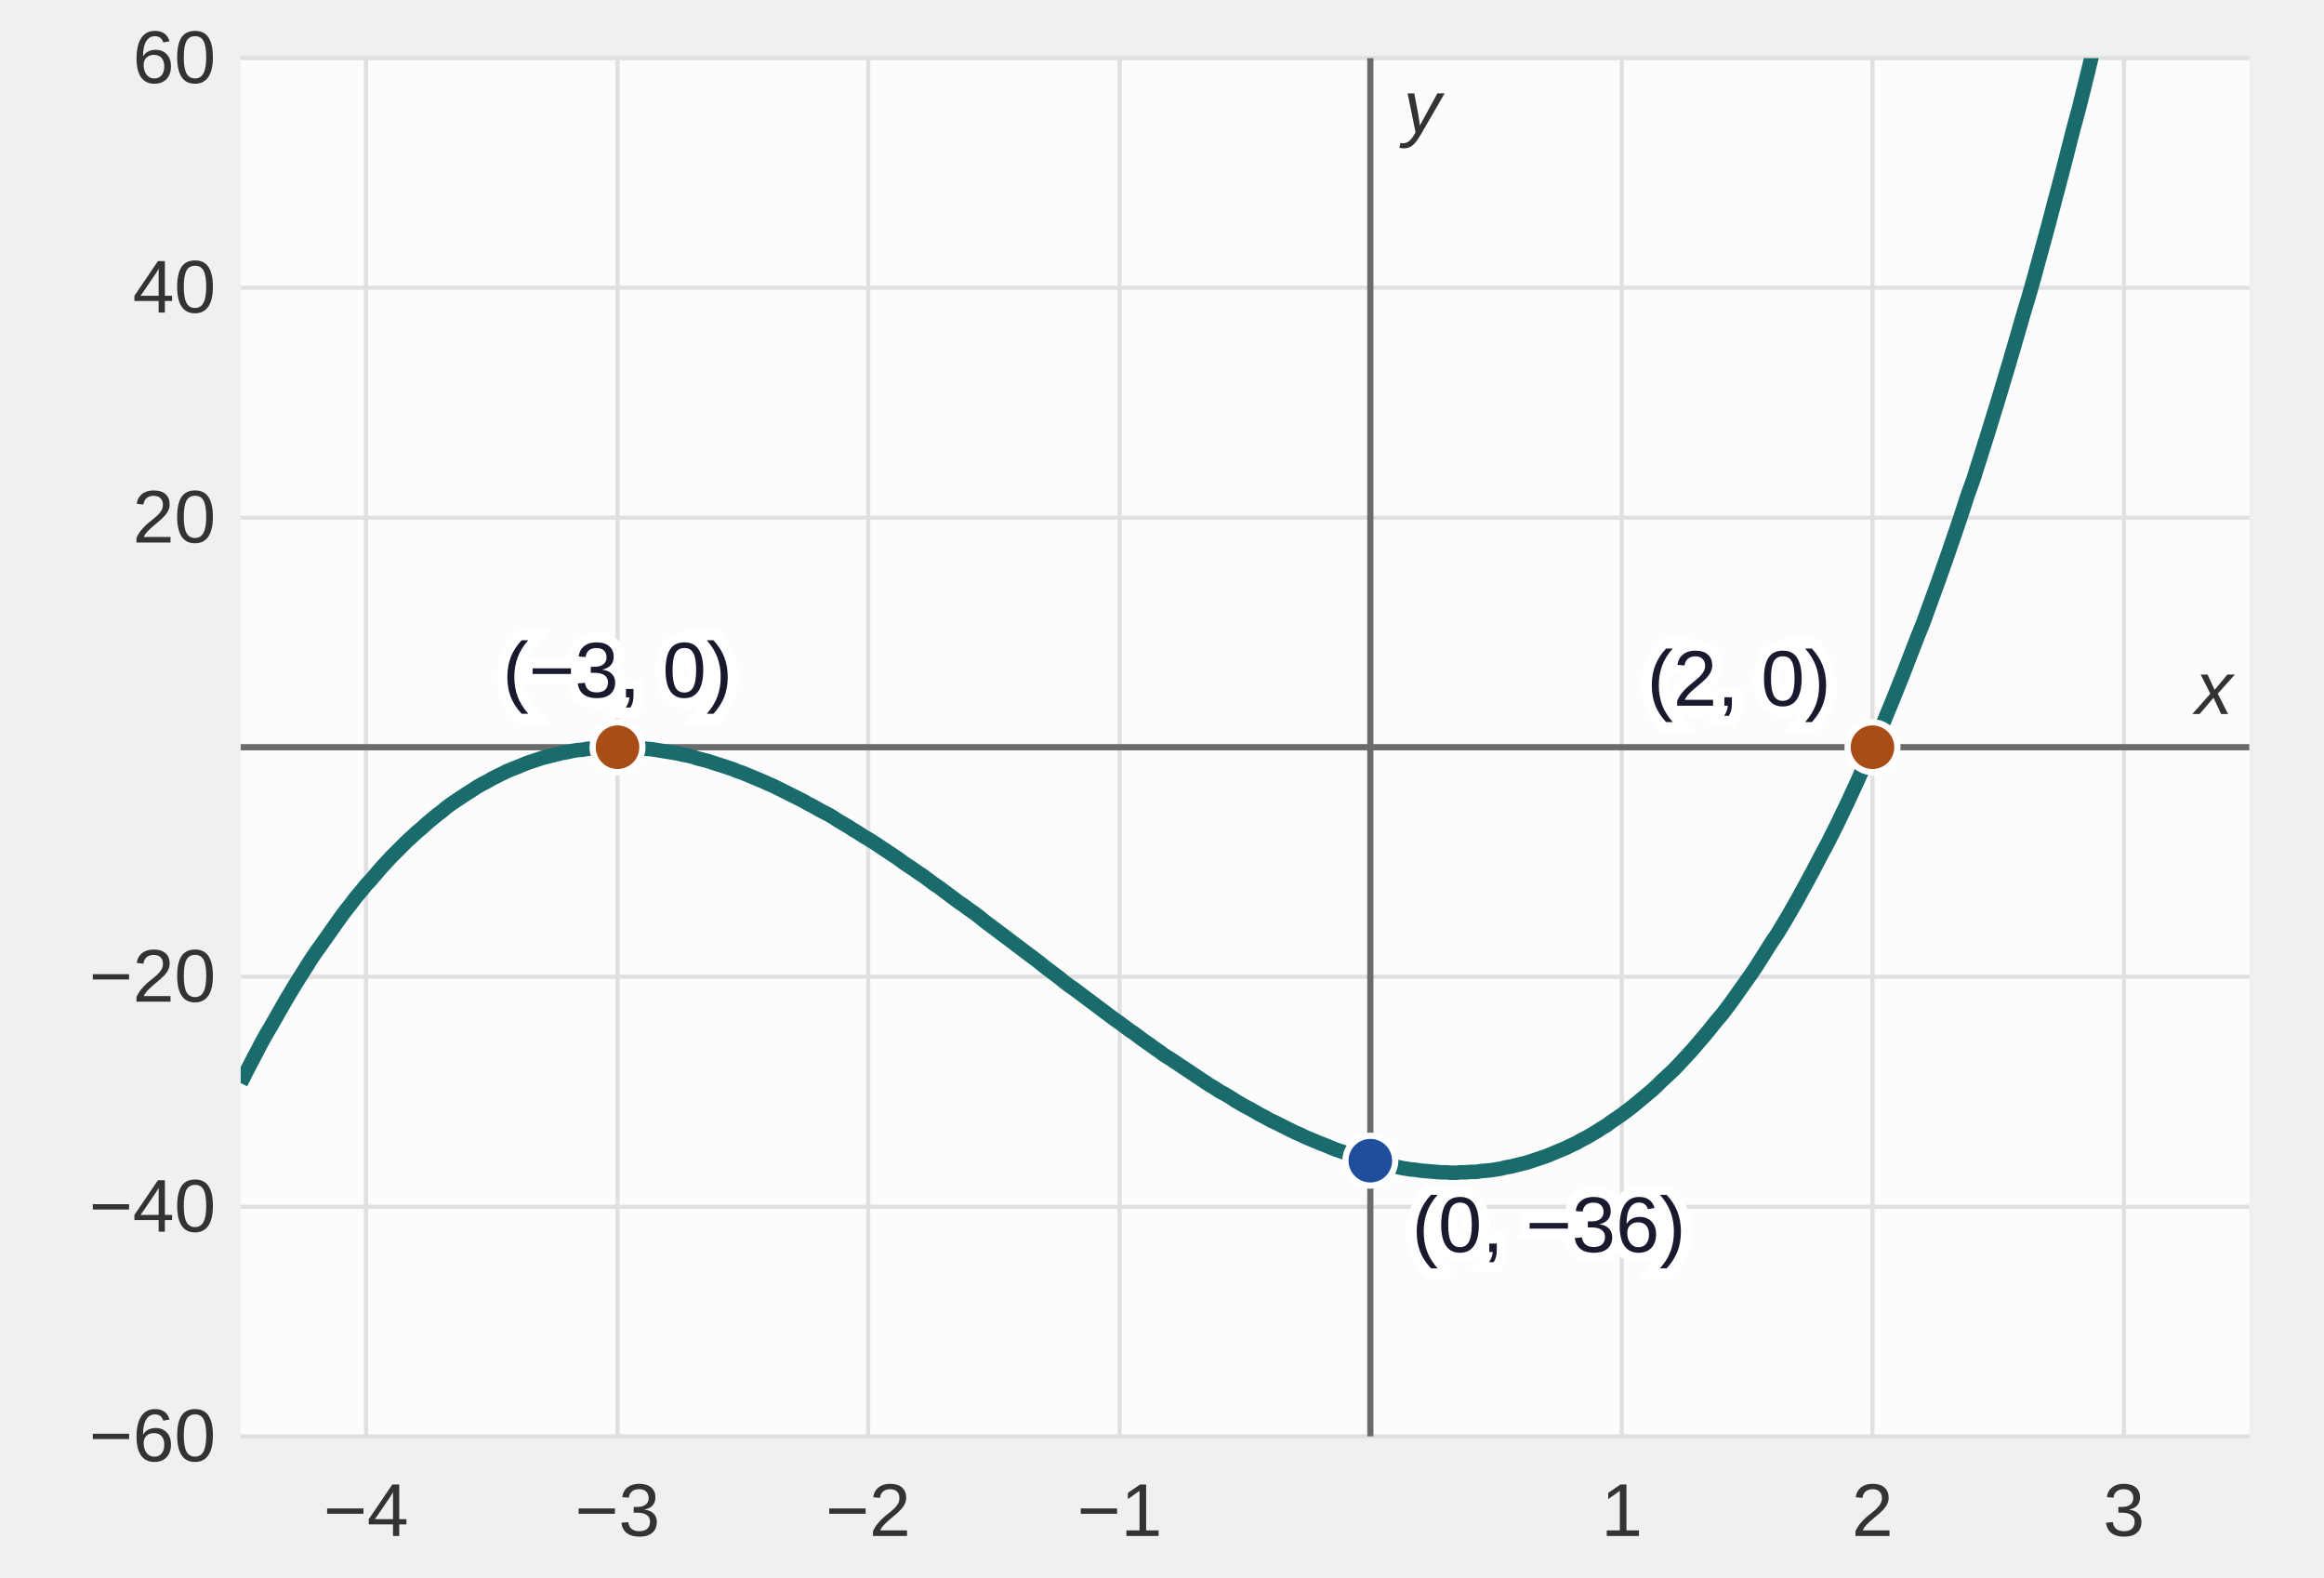
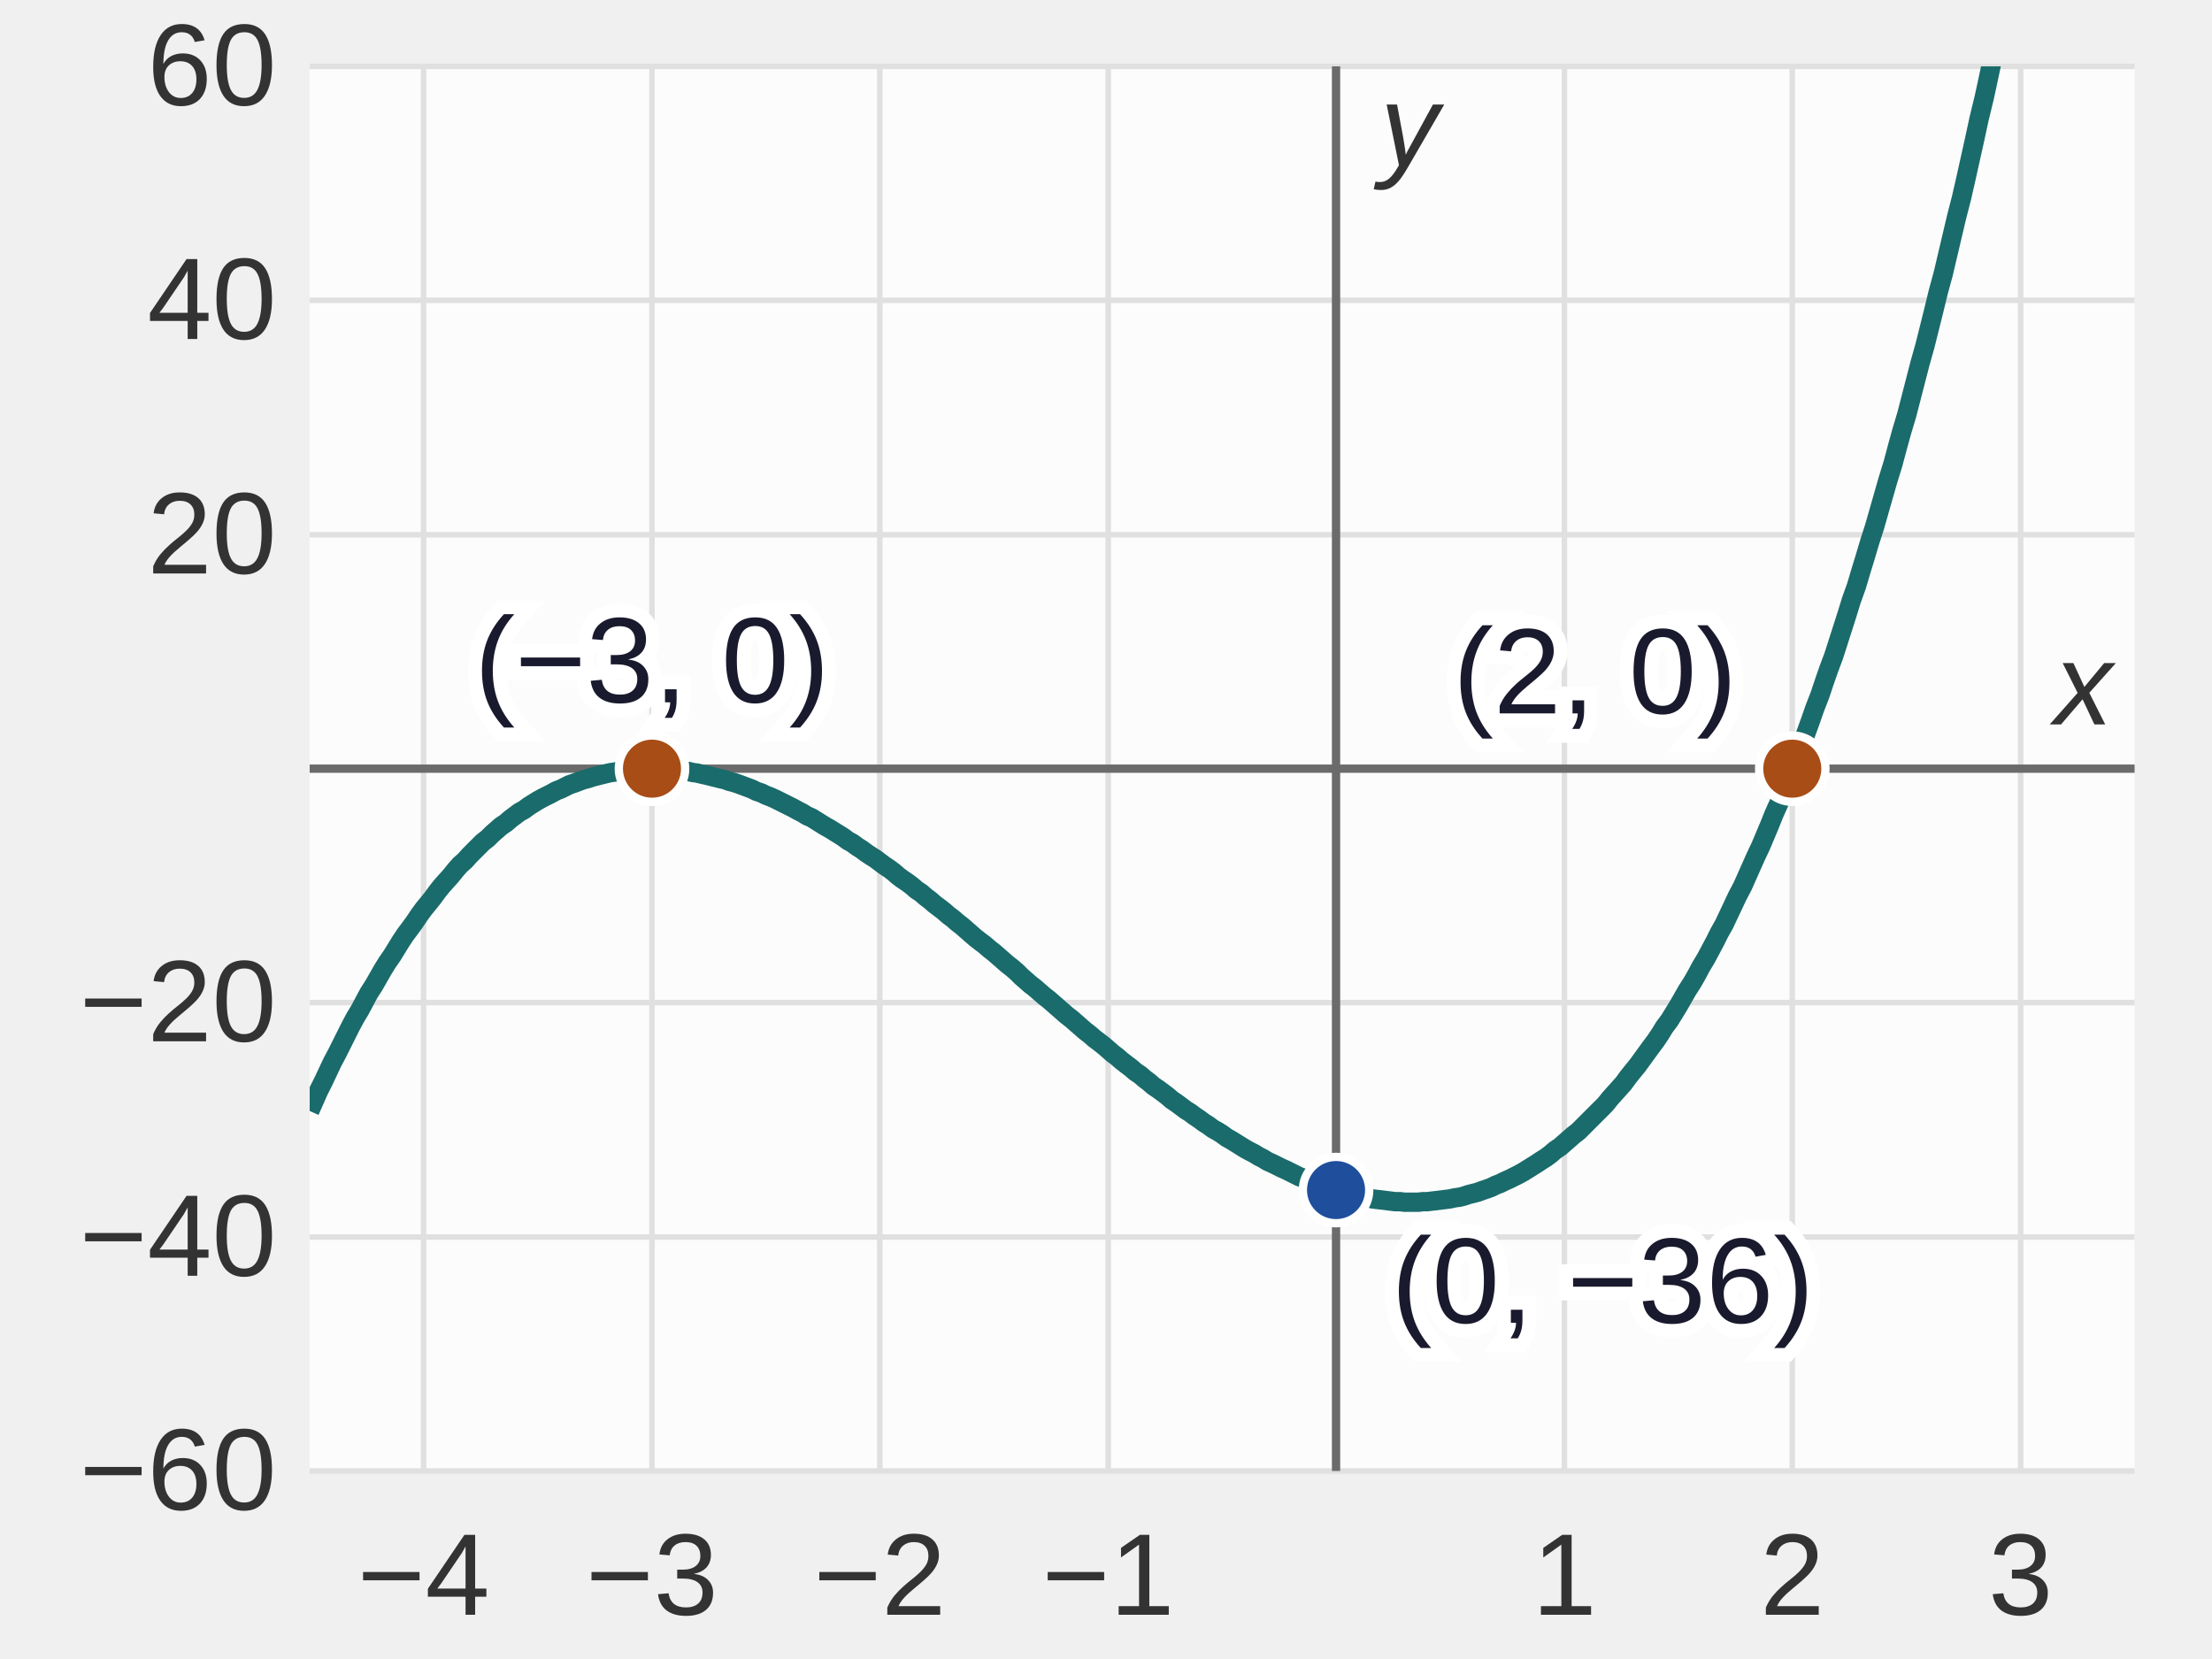
- <svg viewBox="0 0 560 380" font-family="Arial, Helvetica, sans-serif" font-size="18">
-   <rect x="58" y="14" width="484" height="332" fill="#fcfcfc" />
+ <svg viewBox="0 0 400 300" font-family="Arial, Helvetica, sans-serif" font-size="21">
+   <rect x="56" y="12" width="330" height="254" fill="#fcfcfc" />
  <g stroke="#e0e0e0" stroke-width="1">
-     <line x1="88.2" y1="14" x2="88.2" y2="346" />
-     <line x1="148.8" y1="14" x2="148.8" y2="346" />
-     <line x1="209.2" y1="14" x2="209.2" y2="346" />
-     <line x1="269.8" y1="14" x2="269.8" y2="346" />
-     <line x1="330.2" y1="14" x2="330.2" y2="346" />
-     <line x1="390.8" y1="14" x2="390.8" y2="346" />
-     <line x1="451.2" y1="14" x2="451.2" y2="346" />
-     <line x1="511.8" y1="14" x2="511.8" y2="346" />
-     <line x1="58" y1="346.0" x2="542" y2="346.0" />
-     <line x1="58" y1="290.7" x2="542" y2="290.7" />
-     <line x1="58" y1="235.3" x2="542" y2="235.3" />
-     <line x1="58" y1="180.0" x2="542" y2="180.0" />
-     <line x1="58" y1="124.7" x2="542" y2="124.7" />
-     <line x1="58" y1="69.3" x2="542" y2="69.3" />
-     <line x1="58" y1="14.0" x2="542" y2="14.0" />
+     <line x1="76.6" y1="12" x2="76.6" y2="266" />
+     <line x1="117.9" y1="12" x2="117.9" y2="266" />
+     <line x1="159.1" y1="12" x2="159.1" y2="266" />
+     <line x1="200.4" y1="12" x2="200.4" y2="266" />
+     <line x1="241.6" y1="12" x2="241.6" y2="266" />
+     <line x1="282.9" y1="12" x2="282.9" y2="266" />
+     <line x1="324.1" y1="12" x2="324.1" y2="266" />
+     <line x1="365.4" y1="12" x2="365.4" y2="266" />
+     <line x1="56" y1="266.0" x2="386" y2="266.0" />
+     <line x1="56" y1="223.7" x2="386" y2="223.7" />
+     <line x1="56" y1="181.3" x2="386" y2="181.3" />
+     <line x1="56" y1="139.0" x2="386" y2="139.0" />
+     <line x1="56" y1="96.7" x2="386" y2="96.7" />
+     <line x1="56" y1="54.3" x2="386" y2="54.3" />
+     <line x1="56" y1="12.0" x2="386" y2="12.0" />
  </g>
  <g stroke="#6b6b6b" stroke-width="1.5">
-     <line x1="58" y1="180.0" x2="542" y2="180.0" />
-     <line x1="330.2" y1="14" x2="330.2" y2="346" />
+     <line x1="56" y1="139.0" x2="386" y2="139.0" />
+     <line x1="241.6" y1="12" x2="241.6" y2="266" />
  </g>
  <g fill="#333" text-anchor="middle">
-     <text x="88.2" y="370">−4</text>
-     <text x="148.8" y="370">−3</text>
-     <text x="209.2" y="370">−2</text>
-     <text x="269.8" y="370">−1</text>
-     <text x="390.8" y="370">1</text>
-     <text x="451.2" y="370">2</text>
-     <text x="511.8" y="370">3</text>
+     <text x="76.6" y="292">−4</text>
+     <text x="117.9" y="292">−3</text>
+     <text x="159.1" y="292">−2</text>
+     <text x="200.4" y="292">−1</text>
+     <text x="282.9" y="292">1</text>
+     <text x="324.1" y="292">2</text>
+     <text x="365.4" y="292">3</text>
  </g>
  <g fill="#333" text-anchor="end">
-     <text x="52" y="352.0">−60</text>
-     <text x="52" y="296.7">−40</text>
-     <text x="52" y="241.3">−20</text>
-     <text x="52" y="130.7">20</text>
-     <text x="52" y="75.3">40</text>
-     <text x="52" y="20.0">60</text>
+     <text x="50" y="273.0">−60</text>
+     <text x="50" y="230.7">−40</text>
+     <text x="50" y="188.3">−20</text>
+     <text x="50" y="103.7">20</text>
+     <text x="50" y="61.3">40</text>
+     <text x="50" y="19.0">60</text>
  </g>
-   <text x="538" y="172.0" text-anchor="end" fill="#333" font-style="italic">x</text>
-   <text x="338.2" y="32" fill="#333" font-style="italic">y</text>
+   <text x="382" y="131.0" text-anchor="end" fill="#333" font-style="italic">x</text>
+   <text x="249.6" y="30" fill="#333" font-style="italic">y</text>
  <clipPath id="cmg1">
-     <rect x="58" y="14" width="484" height="332" />
+     <rect x="56" y="12" width="330" height="254" />
  </clipPath>
-   <polyline clip-path="url(#cmg1)" points="58.0,260.9 59.2,258.5 60.4,256.2 61.6,253.9 62.8,251.6 64.0,249.4 65.3,247.2 66.5,245.1 67.7,243.0 68.9,240.9 70.1,238.9 71.3,236.9 72.5,235.0 73.7,233.1 74.9,231.2 76.1,229.4 77.4,227.6 78.6,225.9 79.8,224.2 81.0,222.5 82.2,220.8 83.4,219.2 84.6,217.7 85.8,216.1 87.0,214.7 88.2,213.2 89.5,211.8 90.7,210.4 91.9,209.0 93.1,207.7 94.3,206.4 95.5,205.2 96.7,204.0 97.9,202.8 99.1,201.7 100.4,200.5 101.6,199.5 102.8,198.4 104.0,197.4 105.2,196.4 106.4,195.5 107.6,194.5 108.8,193.6 110.0,192.8 111.2,192.0 112.4,191.2 113.7,190.4 114.9,189.6 116.1,188.9 117.3,188.3 118.5,187.6 119.7,187.0 120.9,186.4 122.1,185.8 123.3,185.3 124.6,184.8 125.8,184.3 127.0,183.8 128.2,183.4 129.4,183.0 130.6,182.6 131.8,182.3 133.0,182.0 134.2,181.7 135.4,181.4 136.6,181.2 137.9,180.9 139.1,180.7 140.3,180.6 141.5,180.4 142.7,180.3 143.9,180.2 145.1,180.1 146.3,180.0 147.5,180.0 148.8,180.0 150.0,180.0 151.2,180.0 152.4,180.1 153.6,180.2 154.8,180.3 156.0,180.4 157.2,180.5 158.4,180.7 159.6,180.9 160.9,181.1 162.1,181.3 163.3,181.5 164.5,181.8 165.7,182.0 166.9,182.3 168.1,182.7 169.3,183.0 170.5,183.3 171.7,183.7 172.9,184.1 174.2,184.5 175.4,184.9 176.6,185.3 177.8,185.8 179.0,186.2 180.2,186.7 181.4,187.2 182.6,187.7 183.8,188.2 185.1,188.8 186.3,189.3 187.5,189.9 188.7,190.5 189.9,191.1 191.1,191.7 192.3,192.3 193.5,192.9 194.7,193.6 195.9,194.2 197.1,194.9 198.4,195.6 199.6,196.2 200.8,196.9 202.0,197.7 203.2,198.4 204.4,199.1 205.6,199.9 206.8,200.6 208.0,201.4 209.2,202.1 210.5,202.9 211.7,203.7 212.9,204.5 214.1,205.3 215.3,206.1 216.5,206.9 217.7,207.8 218.9,208.6 220.1,209.4 221.4,210.3 222.6,211.1 223.8,212.0 225.0,212.9 226.2,213.7 227.4,214.6 228.6,215.5 229.8,216.4 231.0,217.3 232.2,218.1 233.4,219.0 234.7,219.9 235.9,220.8 237.1,221.8 238.3,222.7 239.5,223.6 240.7,224.5 241.9,225.4 243.1,226.3 244.3,227.2 245.6,228.2 246.8,229.1 248.0,230.0 249.2,230.9 250.4,231.8 251.6,232.8 252.8,233.7 254.0,234.6 255.2,235.5 256.4,236.5 257.6,237.4 258.9,238.3 260.1,239.2 261.3,240.1 262.5,241.0 263.7,241.9 264.9,242.8 266.1,243.7 267.3,244.6 268.5,245.5 269.8,246.4 271.0,247.3 272.2,248.2 273.4,249.0 274.6,249.9 275.8,250.8 277.0,251.6 278.2,252.5 279.4,253.3 280.6,254.2 281.9,255.0 283.1,255.8 284.3,256.6 285.5,257.4 286.7,258.2 287.9,259.0 289.1,259.8 290.3,260.6 291.5,261.4 292.7,262.1 293.9,262.9 295.2,263.6 296.4,264.3 297.6,265.1 298.8,265.8 300.0,266.5 301.2,267.1 302.4,267.8 303.6,268.5 304.8,269.1 306.0,269.8 307.3,270.4 308.5,271.0 309.7,271.6 310.9,272.2 312.1,272.8 313.3,273.3 314.5,273.9 315.7,274.4 316.9,274.9 318.1,275.4 319.4,275.9 320.6,276.4 321.8,276.9 323.0,277.3 324.2,277.7 325.4,278.1 326.6,278.5 327.8,278.9 329.0,279.3 330.2,279.6 331.5,279.9 332.7,280.2 333.9,280.5 335.1,280.8 336.3,281.0 337.5,281.3 338.7,281.5 339.9,281.7 341.1,281.8 342.4,282.0 343.6,282.1 344.8,282.2 346.0,282.3 347.2,282.4 348.4,282.4 349.6,282.5 350.8,282.5 352.0,282.4 353.2,282.4 354.5,282.3 355.7,282.3 356.9,282.1 358.1,282.0 359.3,281.9 360.5,281.7 361.7,281.5 362.9,281.2 364.1,281.0 365.3,280.7 366.5,280.4 367.8,280.1 369.0,279.7 370.2,279.3 371.4,278.9 372.6,278.5 373.8,278.0 375.0,277.5 376.2,277.0 377.4,276.5 378.6,275.9 379.9,275.3 381.1,274.6 382.3,274.0 383.5,273.3 384.7,272.6 385.9,271.8 387.1,271.1 388.3,270.2 389.5,269.4 390.8,268.5 392.0,267.6 393.2,266.7 394.4,265.7 395.6,264.7 396.8,263.7 398.0,262.7 399.2,261.6 400.4,260.4 401.6,259.3 402.9,258.1 404.1,256.9 405.3,255.6 406.5,254.3 407.7,253.0 408.9,251.6 410.1,250.2 411.3,248.8 412.5,247.3 413.7,245.8 415.0,244.3 416.2,242.7 417.4,241.1 418.6,239.4 419.8,237.7 421.0,236.0 422.2,234.3 423.4,232.5 424.6,230.6 425.8,228.7 427.0,226.8 428.3,224.9 429.5,222.9 430.7,220.9 431.9,218.8 433.1,216.7 434.3,214.5 435.5,212.3 436.7,210.1 437.9,207.8 439.1,205.5 440.4,203.1 441.6,200.7 442.8,198.3 444.0,195.8 445.2,193.3 446.4,190.7 447.6,188.1 448.8,185.4 450.0,182.7 451.2,180.0 452.5,177.2 453.7,174.4 454.9,171.5 456.1,168.6 457.3,165.6 458.5,162.6 459.7,159.5 460.9,156.4 462.1,153.3 463.4,150.1 464.6,146.8 465.8,143.5 467.0,140.2 468.2,136.8 469.4,133.4 470.6,129.9 471.8,126.4 473.0,122.8 474.2,119.1 475.5,115.5 476.7,111.7 477.9,107.9 479.1,104.1 480.3,100.2 481.5,96.3 482.7,92.3 483.9,88.3 485.1,84.2 486.3,80.1 487.5,75.9 488.8,71.6 490.0,67.4 491.2,63.0 492.4,58.6 493.6,54.2 494.8,49.6 496.0,45.1 497.2,40.5 498.4,35.8 499.6,31.1 500.9,26.3 502.1,21.5 503.3,16.6 504.5,11.6 505.7,6.6 506.9,1.6 508.1,-3.5 509.3,-8.7 510.5,-13.9 511.8,-19.2 513.0,-24.5 514.2,-29.9 515.4,-35.4 516.6,-40.9 517.8,-46.5 519.0,-52.1 520.2,-57.8 521.4,-63.6 522.6,-69.0 523.9,-69.0 525.1,-69.0 526.3,-69.0 527.5,-69.0 528.7,-69.0 529.9,-69.0 531.1,-69.0 532.3,-69.0 533.5,-69.0 534.7,-69.0 536.0,-69.0 537.2,-69.0 538.4,-69.0 539.6,-69.0 540.8,-69.0 542.0,-69.0" fill="none" stroke="#1a6b6b" stroke-width="3.5" stroke-linejoin="round" />
-   <circle cx="148.8" cy="180.0" r="6" fill="#a84d16" stroke="#fff" stroke-width="1.5" />
-   <text x="148.8" y="168.0" text-anchor="middle" fill="#1a1a2e" font-size="19" paint-order="stroke" stroke="#fff" stroke-width="5">(−3, 0)</text>
-   <circle cx="451.2" cy="180.0" r="6" fill="#a84d16" stroke="#fff" stroke-width="1.5" />
-   <text x="441.2" y="170.0" text-anchor="end" fill="#1a1a2e" font-size="19" paint-order="stroke" stroke="#fff" stroke-width="5">(2, 0)</text>
-   <circle cx="330.2" cy="279.6" r="6" fill="#1f4e9c" stroke="#fff" stroke-width="1.5" />
-   <text x="340.2" y="301.6" text-anchor="start" fill="#1a1a2e" font-size="19" paint-order="stroke" stroke="#fff" stroke-width="5">(0, −36)</text>
+   <polyline clip-path="url(#cmg1)" points="56.0,200.9 56.8,199.1 57.6,197.3 58.5,195.5 59.3,193.8 60.1,192.1 61.0,190.4 61.8,188.8 62.6,187.2 63.4,185.6 64.2,184.1 65.1,182.6 65.9,181.1 66.7,179.6 67.6,178.2 68.4,176.8 69.2,175.4 70.0,174.1 70.9,172.8 71.7,171.5 72.5,170.2 73.3,169.0 74.2,167.8 75.0,166.7 75.8,165.5 76.6,164.4 77.5,163.3 78.3,162.3 79.1,161.2 79.9,160.2 80.8,159.2 81.6,158.3 82.4,157.3 83.2,156.4 84.1,155.6 84.9,154.7 85.7,153.9 86.5,153.1 87.3,152.3 88.2,151.6 89.0,150.8 89.8,150.1 90.6,149.4 91.5,148.8 92.3,148.1 93.1,147.5 93.9,146.9 94.8,146.4 95.6,145.8 96.4,145.3 97.2,144.8 98.1,144.3 98.9,143.9 99.7,143.5 100.6,143.0 101.4,142.7 102.2,142.3 103.0,141.9 103.9,141.6 104.7,141.3 105.5,141.0 106.3,140.8 107.2,140.5 108.0,140.3 108.8,140.1 109.6,139.9 110.5,139.7 111.3,139.6 112.1,139.4 112.9,139.3 113.8,139.2 114.6,139.1 115.4,139.1 116.2,139.0 117.0,139.0 117.9,139.0 118.7,139.0 119.5,139.0 120.4,139.1 121.2,139.1 122.0,139.2 122.8,139.3 123.6,139.4 124.5,139.5 125.3,139.7 126.1,139.8 126.9,140.0 127.8,140.2 128.6,140.4 129.4,140.6 130.2,140.8 131.1,141.0 131.9,141.3 132.7,141.5 133.6,141.8 134.4,142.1 135.2,142.4 136.0,142.7 136.8,143.1 137.7,143.4 138.5,143.8 139.3,144.1 140.2,144.5 141.0,144.9 141.8,145.3 142.6,145.7 143.4,146.1 144.3,146.6 145.1,147.0 145.9,147.5 146.8,147.9 147.6,148.4 148.4,148.9 149.2,149.4 150.1,149.9 150.9,150.4 151.7,150.9 152.5,151.4 153.3,152.0 154.2,152.5 155.0,153.1 155.8,153.6 156.6,154.2 157.5,154.8 158.3,155.3 159.1,155.9 159.9,156.5 160.8,157.1 161.6,157.7 162.4,158.4 163.2,159.0 164.1,159.6 164.9,160.2 165.7,160.9 166.6,161.5 167.4,162.2 168.2,162.8 169.0,163.5 169.8,164.1 170.7,164.8 171.5,165.5 172.3,166.1 173.1,166.8 174.0,167.5 174.8,168.2 175.6,168.9 176.4,169.6 177.3,170.3 178.1,170.9 178.9,171.6 179.8,172.3 180.6,173.0 181.4,173.7 182.2,174.4 183.1,175.1 183.9,175.8 184.7,176.6 185.5,177.3 186.3,178.0 187.2,178.7 188.0,179.4 188.8,180.1 189.7,180.8 190.5,181.5 191.3,182.2 192.1,182.9 192.9,183.6 193.8,184.3 194.6,185.0 195.4,185.7 196.2,186.4 197.1,187.1 197.9,187.8 198.7,188.4 199.6,189.1 200.4,189.8 201.2,190.5 202.0,191.1 202.8,191.8 203.7,192.5 204.5,193.1 205.3,193.8 206.2,194.4 207.0,195.1 207.8,195.7 208.6,196.4 209.5,197.0 210.3,197.6 211.1,198.2 211.9,198.9 212.8,199.5 213.6,200.1 214.4,200.7 215.2,201.2 216.0,201.8 216.9,202.4 217.7,203.0 218.5,203.5 219.3,204.1 220.2,204.6 221.0,205.1 221.8,205.7 222.7,206.2 223.5,206.7 224.3,207.2 225.1,207.7 226.0,208.2 226.8,208.6 227.6,209.1 228.4,209.5 229.2,210.0 230.1,210.4 230.9,210.8 231.7,211.2 232.6,211.6 233.4,212.0 234.2,212.4 235.0,212.8 235.9,213.1 236.7,213.4 237.5,213.8 238.3,214.1 239.2,214.4 240.0,214.7 240.8,214.9 241.6,215.2 242.4,215.4 243.3,215.7 244.1,215.9 244.9,216.1 245.7,216.3 246.6,216.5 247.4,216.6 248.2,216.8 249.0,216.9 249.9,217.0 250.7,217.1 251.5,217.2 252.3,217.3 253.2,217.3 254.0,217.4 254.8,217.4 255.7,217.4 256.5,217.4 257.3,217.3 258.1,217.3 258.9,217.2 259.8,217.1 260.6,217.0 261.4,216.9 262.2,216.8 263.1,216.6 263.9,216.5 264.7,216.3 265.6,216.0 266.4,215.8 267.2,215.6 268.0,215.3 268.9,215.0 269.7,214.7 270.5,214.3 271.3,214.0 272.1,213.6 273.0,213.2 273.8,212.8 274.6,212.4 275.5,211.9 276.3,211.4 277.1,210.9 277.9,210.4 278.8,209.8 279.6,209.3 280.4,208.7 281.2,208.0 282.1,207.4 282.9,206.7 283.7,206.0 284.5,205.3 285.4,204.6 286.2,203.8 287.0,203.0 287.8,202.2 288.6,201.4 289.5,200.5 290.3,199.7 291.1,198.7 291.9,197.8 292.8,196.8 293.6,195.9 294.4,194.8 295.2,193.8 296.1,192.7 296.9,191.6 297.7,190.5 298.5,189.4 299.4,188.2 300.2,187.0 301.0,185.7 301.9,184.5 302.7,183.2 303.5,181.9 304.3,180.5 305.1,179.1 306.0,177.7 306.8,176.3 307.6,174.8 308.5,173.3 309.3,171.8 310.1,170.3 310.9,168.7 311.8,167.1 312.6,165.4 313.4,163.7 314.2,162.0 315.1,160.3 315.9,158.5 316.7,156.7 317.5,154.9 318.4,153.0 319.2,151.1 320.0,149.2 320.8,147.2 321.7,145.2 322.5,143.2 323.3,141.1 324.1,139.0 324.9,136.9 325.8,134.7 326.6,132.5 327.4,130.3 328.2,128.0 329.1,125.7 329.9,123.3 330.7,121.0 331.6,118.6 332.4,116.1 333.2,113.6 334.0,111.1 334.8,108.5 335.7,106.0 336.5,103.3 337.3,100.7 338.1,98.0 339.0,95.2 339.8,92.4 340.6,89.6 341.4,86.8 342.3,83.9 343.1,80.9 343.9,78.0 344.8,75.0 345.6,71.9 346.4,68.8 347.2,65.7 348.1,62.5 348.9,59.3 349.7,56.1 350.5,52.8 351.4,49.5 352.2,46.1 353.0,42.7 353.8,39.3 354.7,35.8 355.5,32.3 356.3,28.7 357.1,25.1 357.9,21.4 358.8,17.7 359.6,14.0 360.4,10.2 361.2,6.4 362.1,2.5 362.9,-1.4 363.7,-5.4 364.6,-9.4 365.4,-13.4 366.2,-17.5 367.0,-21.6 367.8,-25.8 368.7,-30.0 369.5,-34.3 370.3,-38.6 371.1,-42.9 372.0,-47.3 372.8,-51.5 373.6,-51.5 374.4,-51.5 375.3,-51.5 376.1,-51.5 376.9,-51.5 377.8,-51.5 378.6,-51.5 379.4,-51.5 380.2,-51.5 381.1,-51.5 381.9,-51.5 382.7,-51.5 383.5,-51.5 384.4,-51.5 385.2,-51.5 386.0,-51.5" fill="none" stroke="#1a6b6b" stroke-width="3.5" stroke-linejoin="round" />
+   <circle cx="117.9" cy="139.0" r="6" fill="#a84d16" stroke="#fff" stroke-width="1.5" />
+   <text x="117.9" y="127.0" text-anchor="middle" fill="#1a1a2e" font-size="22" paint-order="stroke" stroke="#fff" stroke-width="5">(−3, 0)</text>
+   <circle cx="324.1" cy="139.0" r="6" fill="#a84d16" stroke="#fff" stroke-width="1.5" />
+   <text x="314.1" y="129.0" text-anchor="end" fill="#1a1a2e" font-size="22" paint-order="stroke" stroke="#fff" stroke-width="5">(2, 0)</text>
+   <circle cx="241.6" cy="215.2" r="6" fill="#1f4e9c" stroke="#fff" stroke-width="1.5" />
+   <text x="251.6" y="239.2" text-anchor="start" fill="#1a1a2e" font-size="22" paint-order="stroke" stroke="#fff" stroke-width="5">(0, −36)</text>
</svg>
